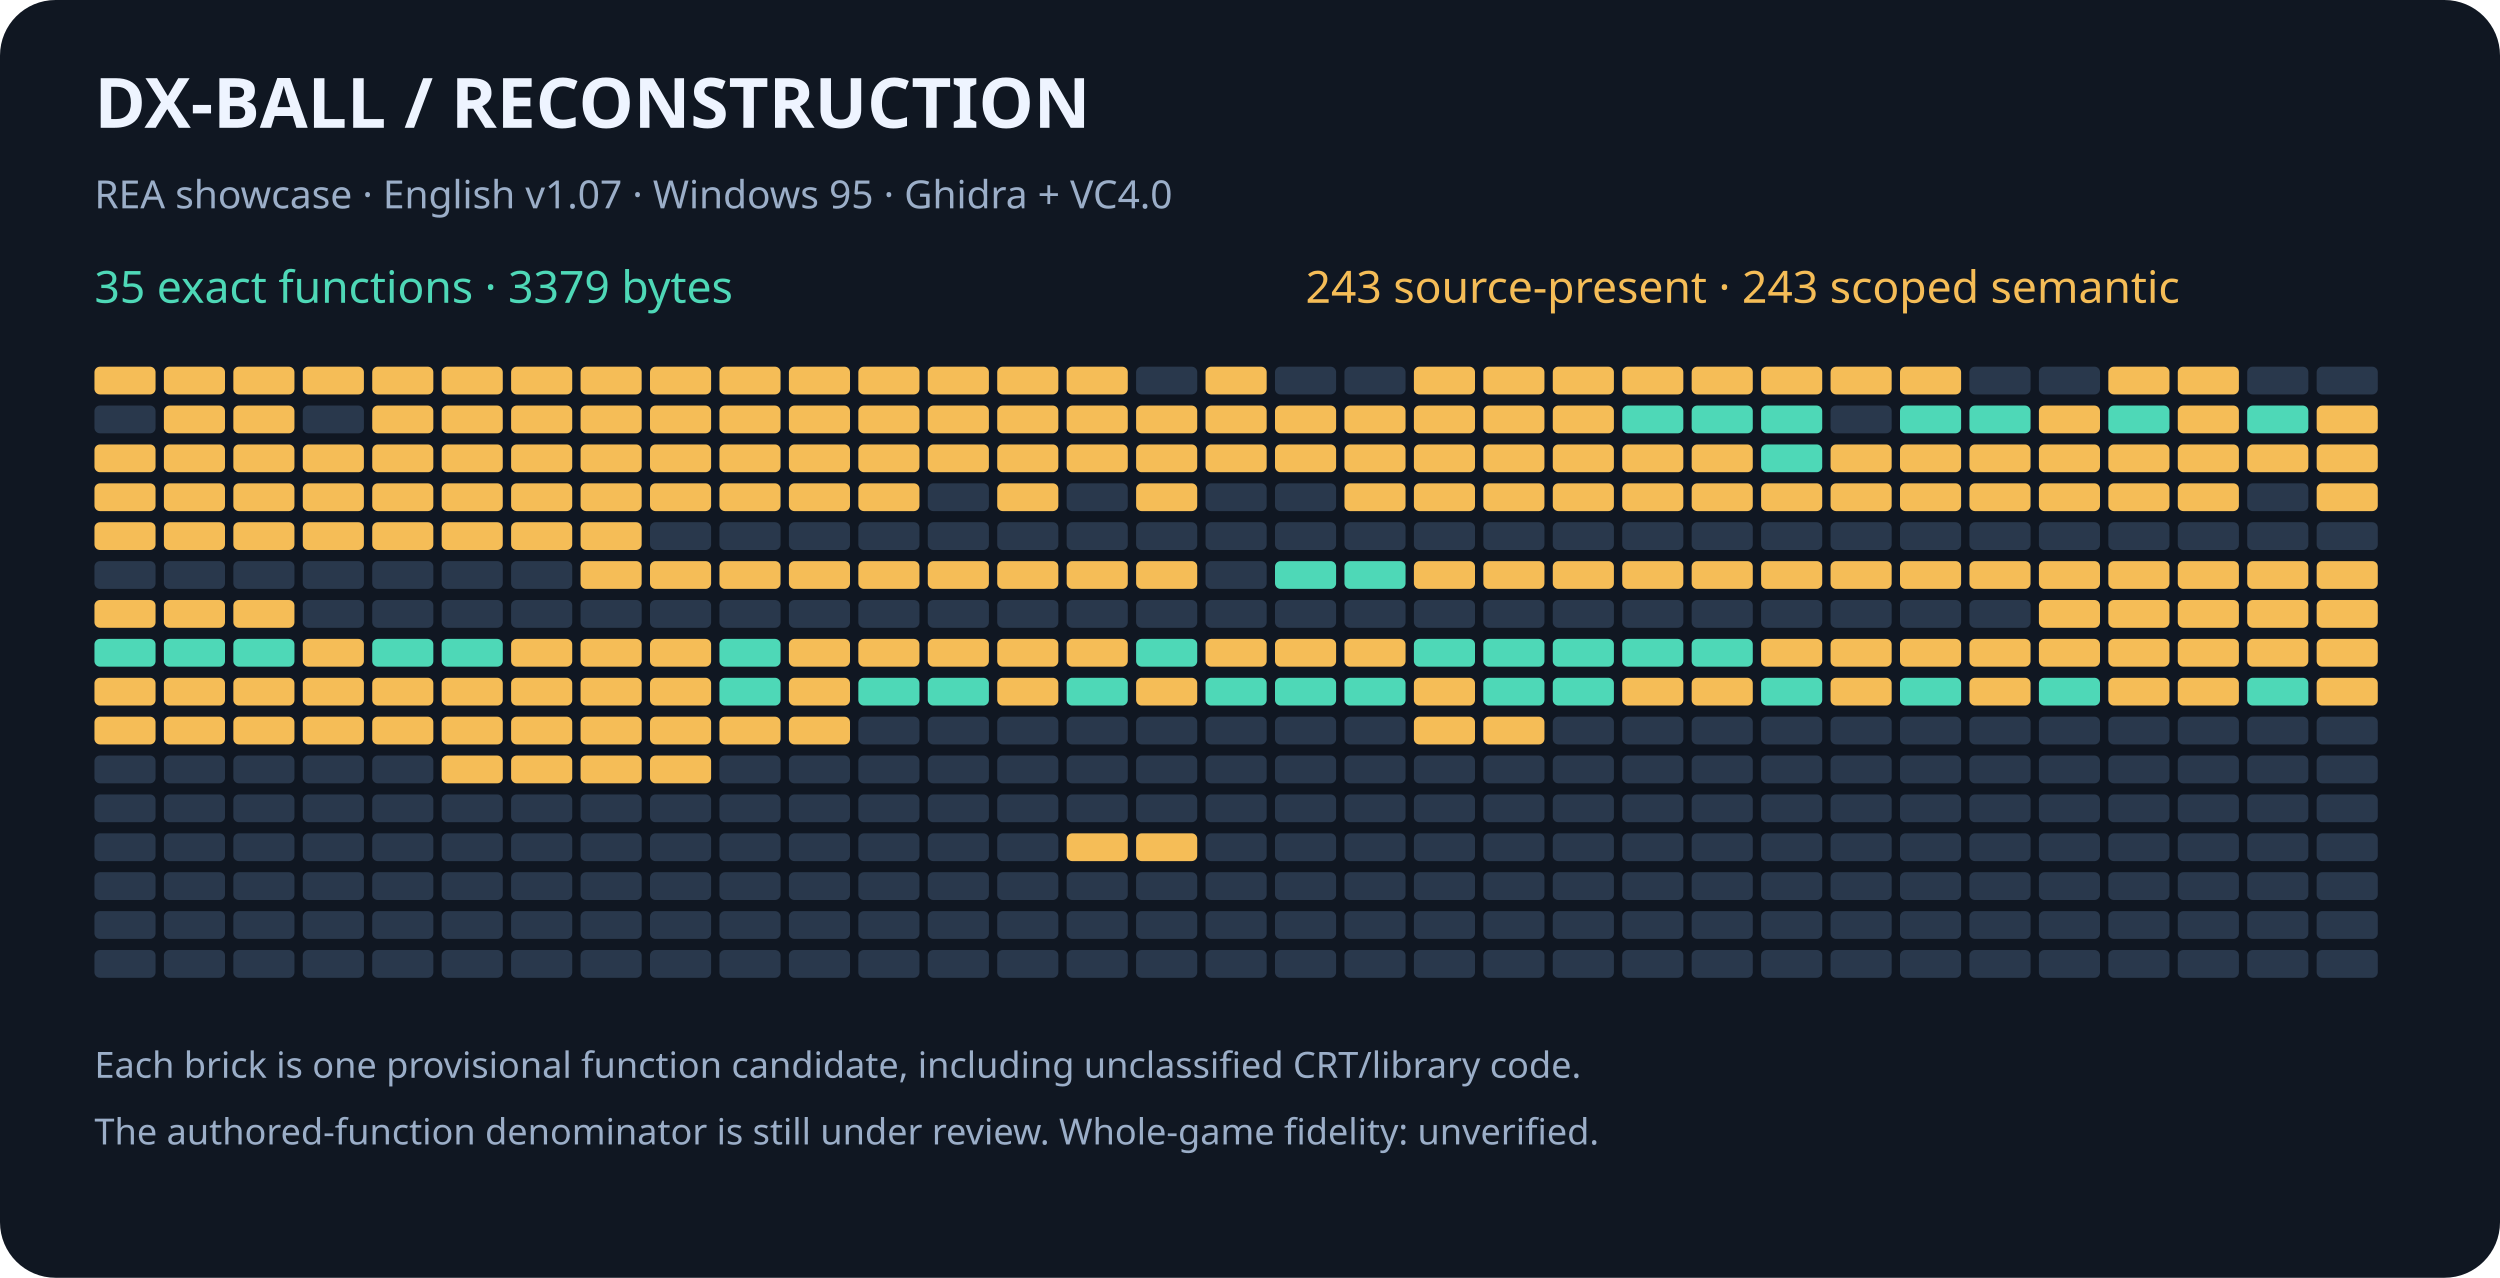
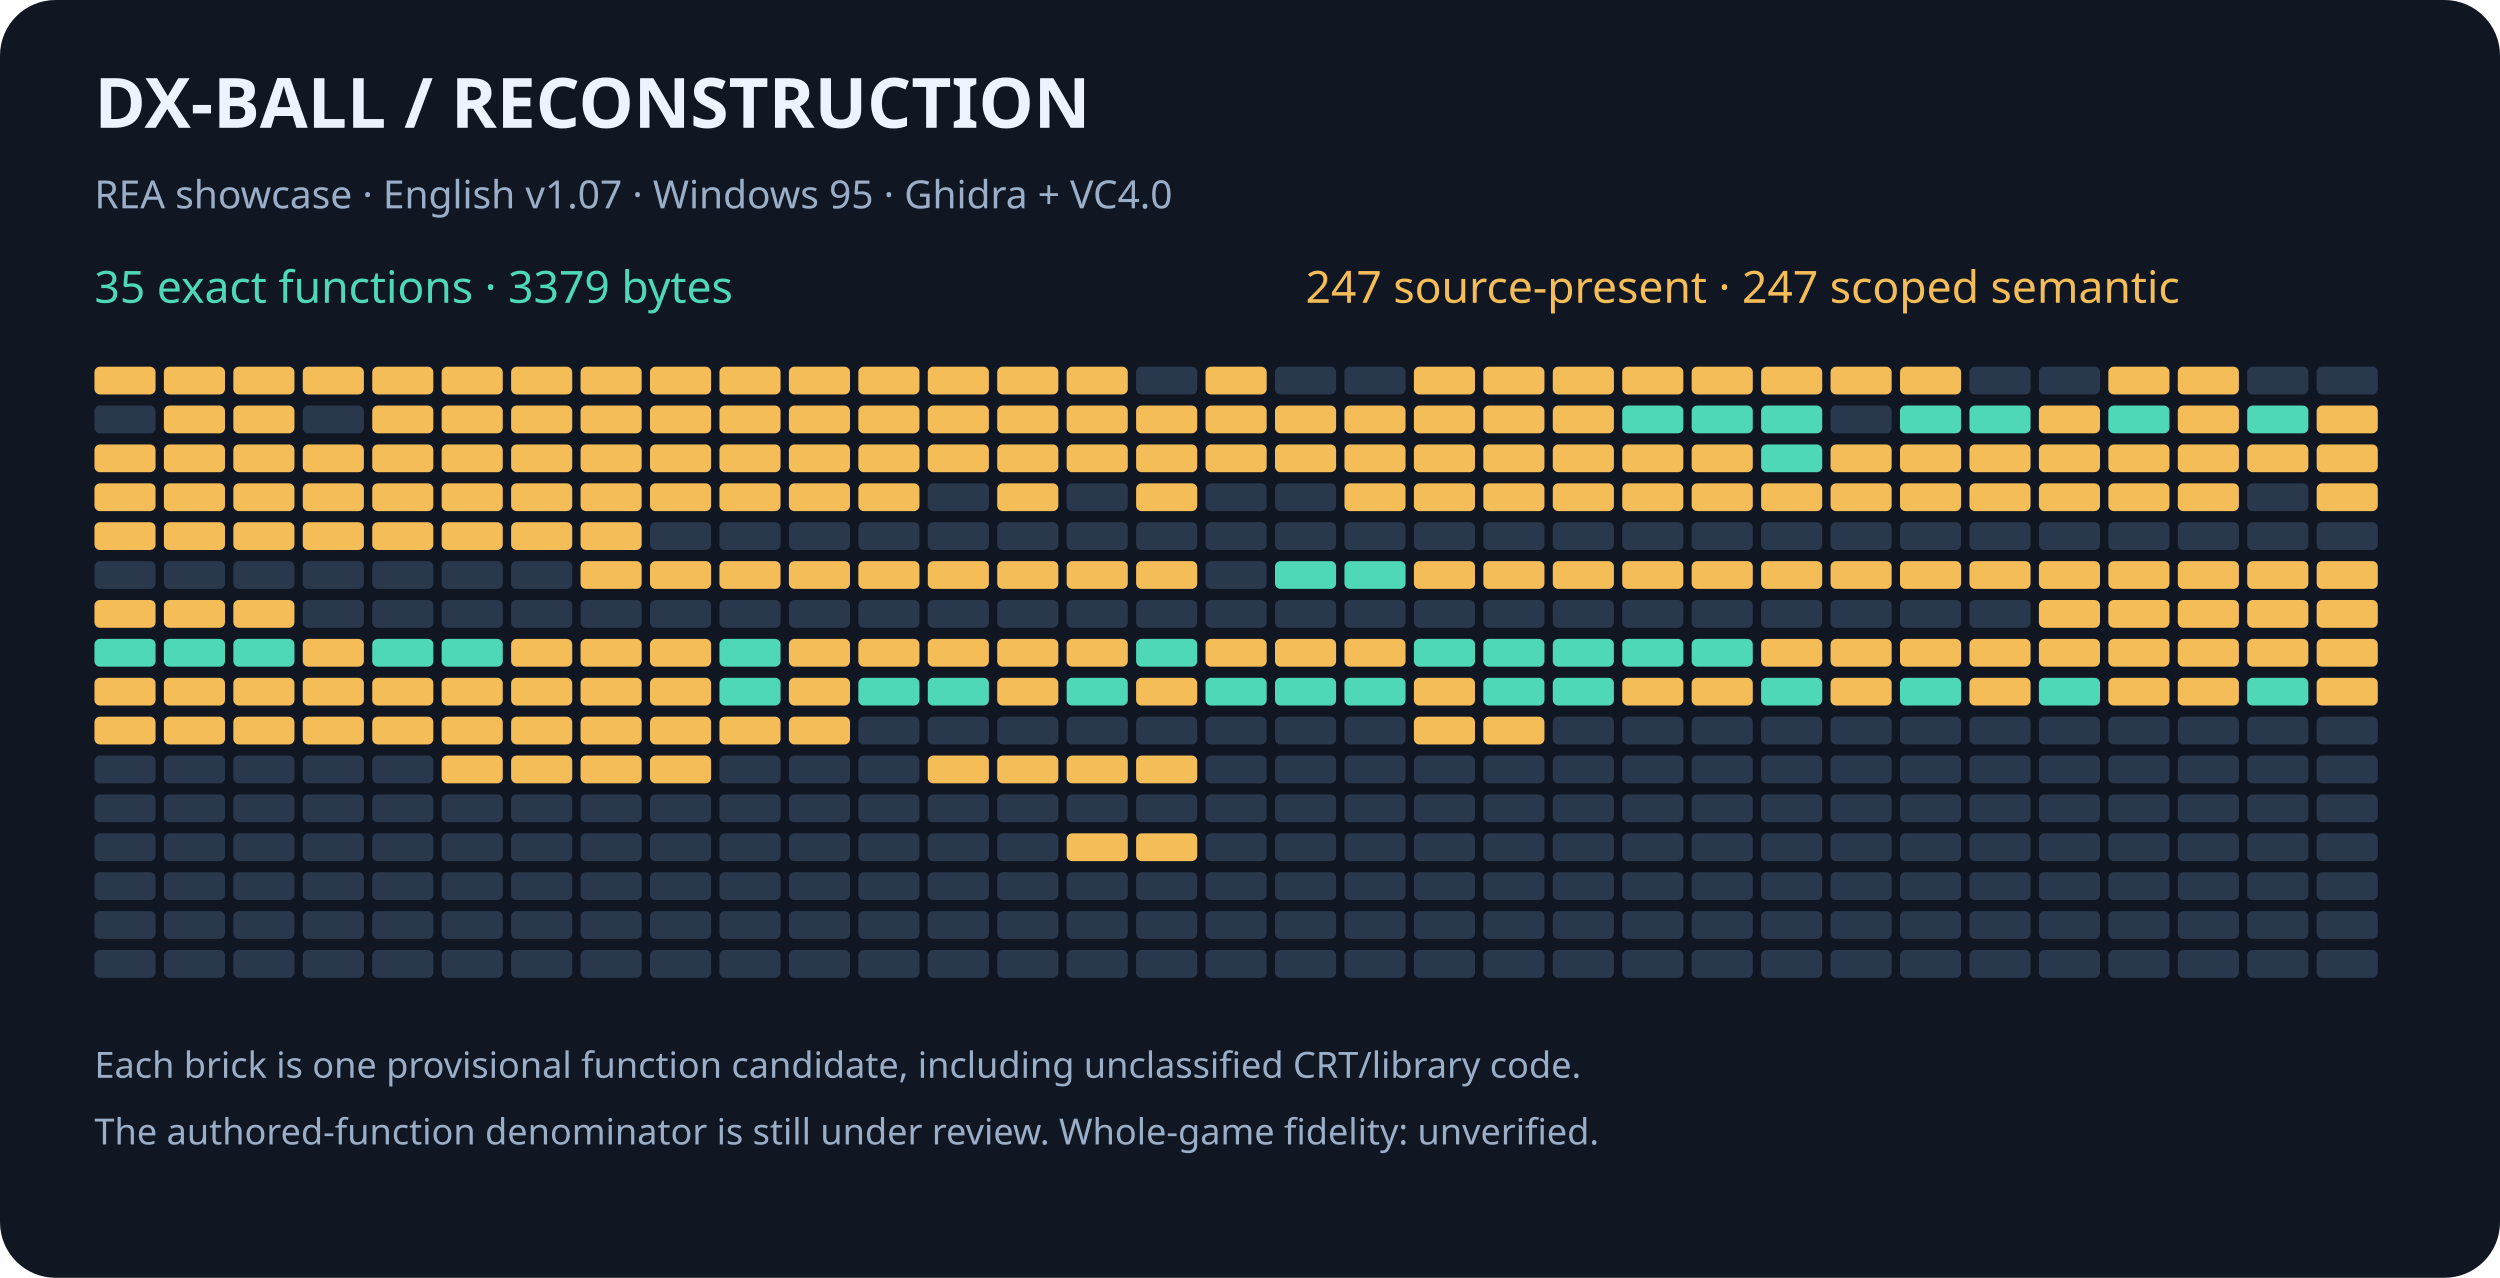
<svg xmlns="http://www.w3.org/2000/svg" width="900" height="460" viewBox="0 0 900 460" role="img" aria-labelledby="title desc">
  <rect width="900" height="460" rx="20" fill="#101722" />
  <g font-family="sans-serif">
    <text x="34" y="46" fill="#eef4ff" font-size="25" font-weight="bold">DX-BALL  /  RECONSTRUCTION</text>
    <text x="34" y="75" fill="#9baec8" font-size="14">REA showcase · English v1.07 · Windows 95 · Ghidra + VC4.0</text>
    <text x="34" y="109" fill="#4ed8b7" font-size="16">35 exact functions · 3379 bytes</text>
-     <text x="470" y="109" fill="#f5bd57" font-size="16">243 source-present · 243 scoped semantic</text>
+     <text x="470" y="109" fill="#f5bd57" font-size="16">247 source-present · 247 scoped semantic</text>
    <rect x="34" y="132" width="22" height="10" rx="2" fill="#f5bd57" />
    <rect x="59" y="132" width="22" height="10" rx="2" fill="#f5bd57" />
    <rect x="84" y="132" width="22" height="10" rx="2" fill="#f5bd57" />
    <rect x="109" y="132" width="22" height="10" rx="2" fill="#f5bd57" />
    <rect x="134" y="132" width="22" height="10" rx="2" fill="#f5bd57" />
    <rect x="159" y="132" width="22" height="10" rx="2" fill="#f5bd57" />
    <rect x="184" y="132" width="22" height="10" rx="2" fill="#f5bd57" />
    <rect x="209" y="132" width="22" height="10" rx="2" fill="#f5bd57" />
    <rect x="234" y="132" width="22" height="10" rx="2" fill="#f5bd57" />
    <rect x="259" y="132" width="22" height="10" rx="2" fill="#f5bd57" />
    <rect x="284" y="132" width="22" height="10" rx="2" fill="#f5bd57" />
    <rect x="309" y="132" width="22" height="10" rx="2" fill="#f5bd57" />
    <rect x="334" y="132" width="22" height="10" rx="2" fill="#f5bd57" />
    <rect x="359" y="132" width="22" height="10" rx="2" fill="#f5bd57" />
    <rect x="384" y="132" width="22" height="10" rx="2" fill="#f5bd57" />
    <rect x="409" y="132" width="22" height="10" rx="2" fill="#29384c" />
    <rect x="434" y="132" width="22" height="10" rx="2" fill="#f5bd57" />
    <rect x="459" y="132" width="22" height="10" rx="2" fill="#29384c" />
    <rect x="484" y="132" width="22" height="10" rx="2" fill="#29384c" />
    <rect x="509" y="132" width="22" height="10" rx="2" fill="#f5bd57" />
    <rect x="534" y="132" width="22" height="10" rx="2" fill="#f5bd57" />
    <rect x="559" y="132" width="22" height="10" rx="2" fill="#f5bd57" />
    <rect x="584" y="132" width="22" height="10" rx="2" fill="#f5bd57" />
    <rect x="609" y="132" width="22" height="10" rx="2" fill="#f5bd57" />
    <rect x="634" y="132" width="22" height="10" rx="2" fill="#f5bd57" />
    <rect x="659" y="132" width="22" height="10" rx="2" fill="#f5bd57" />
    <rect x="684" y="132" width="22" height="10" rx="2" fill="#f5bd57" />
    <rect x="709" y="132" width="22" height="10" rx="2" fill="#29384c" />
    <rect x="734" y="132" width="22" height="10" rx="2" fill="#29384c" />
    <rect x="759" y="132" width="22" height="10" rx="2" fill="#f5bd57" />
    <rect x="784" y="132" width="22" height="10" rx="2" fill="#f5bd57" />
    <rect x="809" y="132" width="22" height="10" rx="2" fill="#29384c" />
    <rect x="834" y="132" width="22" height="10" rx="2" fill="#29384c" />
    <rect x="34" y="146" width="22" height="10" rx="2" fill="#29384c" />
    <rect x="59" y="146" width="22" height="10" rx="2" fill="#f5bd57" />
    <rect x="84" y="146" width="22" height="10" rx="2" fill="#f5bd57" />
    <rect x="109" y="146" width="22" height="10" rx="2" fill="#29384c" />
    <rect x="134" y="146" width="22" height="10" rx="2" fill="#f5bd57" />
    <rect x="159" y="146" width="22" height="10" rx="2" fill="#f5bd57" />
    <rect x="184" y="146" width="22" height="10" rx="2" fill="#f5bd57" />
    <rect x="209" y="146" width="22" height="10" rx="2" fill="#f5bd57" />
    <rect x="234" y="146" width="22" height="10" rx="2" fill="#f5bd57" />
    <rect x="259" y="146" width="22" height="10" rx="2" fill="#f5bd57" />
    <rect x="284" y="146" width="22" height="10" rx="2" fill="#f5bd57" />
    <rect x="309" y="146" width="22" height="10" rx="2" fill="#f5bd57" />
    <rect x="334" y="146" width="22" height="10" rx="2" fill="#f5bd57" />
    <rect x="359" y="146" width="22" height="10" rx="2" fill="#f5bd57" />
    <rect x="384" y="146" width="22" height="10" rx="2" fill="#f5bd57" />
    <rect x="409" y="146" width="22" height="10" rx="2" fill="#f5bd57" />
    <rect x="434" y="146" width="22" height="10" rx="2" fill="#f5bd57" />
    <rect x="459" y="146" width="22" height="10" rx="2" fill="#f5bd57" />
    <rect x="484" y="146" width="22" height="10" rx="2" fill="#f5bd57" />
    <rect x="509" y="146" width="22" height="10" rx="2" fill="#f5bd57" />
    <rect x="534" y="146" width="22" height="10" rx="2" fill="#f5bd57" />
    <rect x="559" y="146" width="22" height="10" rx="2" fill="#f5bd57" />
    <rect x="584" y="146" width="22" height="10" rx="2" fill="#4ed8b7" />
    <rect x="609" y="146" width="22" height="10" rx="2" fill="#4ed8b7" />
    <rect x="634" y="146" width="22" height="10" rx="2" fill="#4ed8b7" />
    <rect x="659" y="146" width="22" height="10" rx="2" fill="#29384c" />
    <rect x="684" y="146" width="22" height="10" rx="2" fill="#4ed8b7" />
    <rect x="709" y="146" width="22" height="10" rx="2" fill="#4ed8b7" />
    <rect x="734" y="146" width="22" height="10" rx="2" fill="#f5bd57" />
    <rect x="759" y="146" width="22" height="10" rx="2" fill="#4ed8b7" />
    <rect x="784" y="146" width="22" height="10" rx="2" fill="#f5bd57" />
    <rect x="809" y="146" width="22" height="10" rx="2" fill="#4ed8b7" />
    <rect x="834" y="146" width="22" height="10" rx="2" fill="#f5bd57" />
    <rect x="34" y="160" width="22" height="10" rx="2" fill="#f5bd57" />
    <rect x="59" y="160" width="22" height="10" rx="2" fill="#f5bd57" />
    <rect x="84" y="160" width="22" height="10" rx="2" fill="#f5bd57" />
    <rect x="109" y="160" width="22" height="10" rx="2" fill="#f5bd57" />
    <rect x="134" y="160" width="22" height="10" rx="2" fill="#f5bd57" />
    <rect x="159" y="160" width="22" height="10" rx="2" fill="#f5bd57" />
    <rect x="184" y="160" width="22" height="10" rx="2" fill="#f5bd57" />
    <rect x="209" y="160" width="22" height="10" rx="2" fill="#f5bd57" />
    <rect x="234" y="160" width="22" height="10" rx="2" fill="#f5bd57" />
    <rect x="259" y="160" width="22" height="10" rx="2" fill="#f5bd57" />
    <rect x="284" y="160" width="22" height="10" rx="2" fill="#f5bd57" />
    <rect x="309" y="160" width="22" height="10" rx="2" fill="#f5bd57" />
    <rect x="334" y="160" width="22" height="10" rx="2" fill="#f5bd57" />
    <rect x="359" y="160" width="22" height="10" rx="2" fill="#f5bd57" />
    <rect x="384" y="160" width="22" height="10" rx="2" fill="#f5bd57" />
    <rect x="409" y="160" width="22" height="10" rx="2" fill="#f5bd57" />
    <rect x="434" y="160" width="22" height="10" rx="2" fill="#f5bd57" />
    <rect x="459" y="160" width="22" height="10" rx="2" fill="#f5bd57" />
    <rect x="484" y="160" width="22" height="10" rx="2" fill="#f5bd57" />
    <rect x="509" y="160" width="22" height="10" rx="2" fill="#f5bd57" />
    <rect x="534" y="160" width="22" height="10" rx="2" fill="#f5bd57" />
    <rect x="559" y="160" width="22" height="10" rx="2" fill="#f5bd57" />
    <rect x="584" y="160" width="22" height="10" rx="2" fill="#f5bd57" />
    <rect x="609" y="160" width="22" height="10" rx="2" fill="#f5bd57" />
    <rect x="634" y="160" width="22" height="10" rx="2" fill="#4ed8b7" />
    <rect x="659" y="160" width="22" height="10" rx="2" fill="#f5bd57" />
    <rect x="684" y="160" width="22" height="10" rx="2" fill="#f5bd57" />
    <rect x="709" y="160" width="22" height="10" rx="2" fill="#f5bd57" />
    <rect x="734" y="160" width="22" height="10" rx="2" fill="#f5bd57" />
    <rect x="759" y="160" width="22" height="10" rx="2" fill="#f5bd57" />
    <rect x="784" y="160" width="22" height="10" rx="2" fill="#f5bd57" />
    <rect x="809" y="160" width="22" height="10" rx="2" fill="#f5bd57" />
    <rect x="834" y="160" width="22" height="10" rx="2" fill="#f5bd57" />
    <rect x="34" y="174" width="22" height="10" rx="2" fill="#f5bd57" />
    <rect x="59" y="174" width="22" height="10" rx="2" fill="#f5bd57" />
    <rect x="84" y="174" width="22" height="10" rx="2" fill="#f5bd57" />
    <rect x="109" y="174" width="22" height="10" rx="2" fill="#f5bd57" />
    <rect x="134" y="174" width="22" height="10" rx="2" fill="#f5bd57" />
    <rect x="159" y="174" width="22" height="10" rx="2" fill="#f5bd57" />
    <rect x="184" y="174" width="22" height="10" rx="2" fill="#f5bd57" />
    <rect x="209" y="174" width="22" height="10" rx="2" fill="#f5bd57" />
    <rect x="234" y="174" width="22" height="10" rx="2" fill="#f5bd57" />
    <rect x="259" y="174" width="22" height="10" rx="2" fill="#f5bd57" />
    <rect x="284" y="174" width="22" height="10" rx="2" fill="#f5bd57" />
    <rect x="309" y="174" width="22" height="10" rx="2" fill="#f5bd57" />
    <rect x="334" y="174" width="22" height="10" rx="2" fill="#29384c" />
    <rect x="359" y="174" width="22" height="10" rx="2" fill="#f5bd57" />
    <rect x="384" y="174" width="22" height="10" rx="2" fill="#29384c" />
    <rect x="409" y="174" width="22" height="10" rx="2" fill="#f5bd57" />
    <rect x="434" y="174" width="22" height="10" rx="2" fill="#29384c" />
    <rect x="459" y="174" width="22" height="10" rx="2" fill="#29384c" />
    <rect x="484" y="174" width="22" height="10" rx="2" fill="#f5bd57" />
    <rect x="509" y="174" width="22" height="10" rx="2" fill="#f5bd57" />
    <rect x="534" y="174" width="22" height="10" rx="2" fill="#f5bd57" />
    <rect x="559" y="174" width="22" height="10" rx="2" fill="#f5bd57" />
    <rect x="584" y="174" width="22" height="10" rx="2" fill="#f5bd57" />
    <rect x="609" y="174" width="22" height="10" rx="2" fill="#f5bd57" />
    <rect x="634" y="174" width="22" height="10" rx="2" fill="#f5bd57" />
    <rect x="659" y="174" width="22" height="10" rx="2" fill="#f5bd57" />
    <rect x="684" y="174" width="22" height="10" rx="2" fill="#f5bd57" />
    <rect x="709" y="174" width="22" height="10" rx="2" fill="#f5bd57" />
    <rect x="734" y="174" width="22" height="10" rx="2" fill="#f5bd57" />
    <rect x="759" y="174" width="22" height="10" rx="2" fill="#f5bd57" />
    <rect x="784" y="174" width="22" height="10" rx="2" fill="#f5bd57" />
    <rect x="809" y="174" width="22" height="10" rx="2" fill="#29384c" />
    <rect x="834" y="174" width="22" height="10" rx="2" fill="#f5bd57" />
    <rect x="34" y="188" width="22" height="10" rx="2" fill="#f5bd57" />
    <rect x="59" y="188" width="22" height="10" rx="2" fill="#f5bd57" />
    <rect x="84" y="188" width="22" height="10" rx="2" fill="#f5bd57" />
    <rect x="109" y="188" width="22" height="10" rx="2" fill="#f5bd57" />
    <rect x="134" y="188" width="22" height="10" rx="2" fill="#f5bd57" />
    <rect x="159" y="188" width="22" height="10" rx="2" fill="#f5bd57" />
    <rect x="184" y="188" width="22" height="10" rx="2" fill="#f5bd57" />
    <rect x="209" y="188" width="22" height="10" rx="2" fill="#f5bd57" />
    <rect x="234" y="188" width="22" height="10" rx="2" fill="#29384c" />
    <rect x="259" y="188" width="22" height="10" rx="2" fill="#29384c" />
    <rect x="284" y="188" width="22" height="10" rx="2" fill="#29384c" />
    <rect x="309" y="188" width="22" height="10" rx="2" fill="#29384c" />
    <rect x="334" y="188" width="22" height="10" rx="2" fill="#29384c" />
    <rect x="359" y="188" width="22" height="10" rx="2" fill="#29384c" />
    <rect x="384" y="188" width="22" height="10" rx="2" fill="#29384c" />
    <rect x="409" y="188" width="22" height="10" rx="2" fill="#29384c" />
    <rect x="434" y="188" width="22" height="10" rx="2" fill="#29384c" />
    <rect x="459" y="188" width="22" height="10" rx="2" fill="#29384c" />
    <rect x="484" y="188" width="22" height="10" rx="2" fill="#29384c" />
    <rect x="509" y="188" width="22" height="10" rx="2" fill="#29384c" />
    <rect x="534" y="188" width="22" height="10" rx="2" fill="#29384c" />
    <rect x="559" y="188" width="22" height="10" rx="2" fill="#29384c" />
    <rect x="584" y="188" width="22" height="10" rx="2" fill="#29384c" />
    <rect x="609" y="188" width="22" height="10" rx="2" fill="#29384c" />
    <rect x="634" y="188" width="22" height="10" rx="2" fill="#29384c" />
    <rect x="659" y="188" width="22" height="10" rx="2" fill="#29384c" />
    <rect x="684" y="188" width="22" height="10" rx="2" fill="#29384c" />
    <rect x="709" y="188" width="22" height="10" rx="2" fill="#29384c" />
    <rect x="734" y="188" width="22" height="10" rx="2" fill="#29384c" />
    <rect x="759" y="188" width="22" height="10" rx="2" fill="#29384c" />
    <rect x="784" y="188" width="22" height="10" rx="2" fill="#29384c" />
    <rect x="809" y="188" width="22" height="10" rx="2" fill="#29384c" />
    <rect x="834" y="188" width="22" height="10" rx="2" fill="#29384c" />
    <rect x="34" y="202" width="22" height="10" rx="2" fill="#29384c" />
    <rect x="59" y="202" width="22" height="10" rx="2" fill="#29384c" />
    <rect x="84" y="202" width="22" height="10" rx="2" fill="#29384c" />
    <rect x="109" y="202" width="22" height="10" rx="2" fill="#29384c" />
    <rect x="134" y="202" width="22" height="10" rx="2" fill="#29384c" />
    <rect x="159" y="202" width="22" height="10" rx="2" fill="#29384c" />
    <rect x="184" y="202" width="22" height="10" rx="2" fill="#29384c" />
    <rect x="209" y="202" width="22" height="10" rx="2" fill="#f5bd57" />
    <rect x="234" y="202" width="22" height="10" rx="2" fill="#f5bd57" />
    <rect x="259" y="202" width="22" height="10" rx="2" fill="#f5bd57" />
    <rect x="284" y="202" width="22" height="10" rx="2" fill="#f5bd57" />
    <rect x="309" y="202" width="22" height="10" rx="2" fill="#f5bd57" />
    <rect x="334" y="202" width="22" height="10" rx="2" fill="#f5bd57" />
    <rect x="359" y="202" width="22" height="10" rx="2" fill="#f5bd57" />
    <rect x="384" y="202" width="22" height="10" rx="2" fill="#f5bd57" />
    <rect x="409" y="202" width="22" height="10" rx="2" fill="#f5bd57" />
    <rect x="434" y="202" width="22" height="10" rx="2" fill="#29384c" />
    <rect x="459" y="202" width="22" height="10" rx="2" fill="#4ed8b7" />
    <rect x="484" y="202" width="22" height="10" rx="2" fill="#4ed8b7" />
    <rect x="509" y="202" width="22" height="10" rx="2" fill="#f5bd57" />
    <rect x="534" y="202" width="22" height="10" rx="2" fill="#f5bd57" />
    <rect x="559" y="202" width="22" height="10" rx="2" fill="#f5bd57" />
    <rect x="584" y="202" width="22" height="10" rx="2" fill="#f5bd57" />
    <rect x="609" y="202" width="22" height="10" rx="2" fill="#f5bd57" />
    <rect x="634" y="202" width="22" height="10" rx="2" fill="#f5bd57" />
    <rect x="659" y="202" width="22" height="10" rx="2" fill="#f5bd57" />
    <rect x="684" y="202" width="22" height="10" rx="2" fill="#f5bd57" />
    <rect x="709" y="202" width="22" height="10" rx="2" fill="#f5bd57" />
    <rect x="734" y="202" width="22" height="10" rx="2" fill="#f5bd57" />
    <rect x="759" y="202" width="22" height="10" rx="2" fill="#f5bd57" />
    <rect x="784" y="202" width="22" height="10" rx="2" fill="#f5bd57" />
    <rect x="809" y="202" width="22" height="10" rx="2" fill="#f5bd57" />
    <rect x="834" y="202" width="22" height="10" rx="2" fill="#f5bd57" />
    <rect x="34" y="216" width="22" height="10" rx="2" fill="#f5bd57" />
    <rect x="59" y="216" width="22" height="10" rx="2" fill="#f5bd57" />
    <rect x="84" y="216" width="22" height="10" rx="2" fill="#f5bd57" />
    <rect x="109" y="216" width="22" height="10" rx="2" fill="#29384c" />
    <rect x="134" y="216" width="22" height="10" rx="2" fill="#29384c" />
    <rect x="159" y="216" width="22" height="10" rx="2" fill="#29384c" />
    <rect x="184" y="216" width="22" height="10" rx="2" fill="#29384c" />
    <rect x="209" y="216" width="22" height="10" rx="2" fill="#29384c" />
    <rect x="234" y="216" width="22" height="10" rx="2" fill="#29384c" />
    <rect x="259" y="216" width="22" height="10" rx="2" fill="#29384c" />
    <rect x="284" y="216" width="22" height="10" rx="2" fill="#29384c" />
    <rect x="309" y="216" width="22" height="10" rx="2" fill="#29384c" />
    <rect x="334" y="216" width="22" height="10" rx="2" fill="#29384c" />
    <rect x="359" y="216" width="22" height="10" rx="2" fill="#29384c" />
    <rect x="384" y="216" width="22" height="10" rx="2" fill="#29384c" />
    <rect x="409" y="216" width="22" height="10" rx="2" fill="#29384c" />
    <rect x="434" y="216" width="22" height="10" rx="2" fill="#29384c" />
    <rect x="459" y="216" width="22" height="10" rx="2" fill="#29384c" />
    <rect x="484" y="216" width="22" height="10" rx="2" fill="#29384c" />
    <rect x="509" y="216" width="22" height="10" rx="2" fill="#29384c" />
    <rect x="534" y="216" width="22" height="10" rx="2" fill="#29384c" />
    <rect x="559" y="216" width="22" height="10" rx="2" fill="#29384c" />
    <rect x="584" y="216" width="22" height="10" rx="2" fill="#29384c" />
    <rect x="609" y="216" width="22" height="10" rx="2" fill="#29384c" />
    <rect x="634" y="216" width="22" height="10" rx="2" fill="#29384c" />
    <rect x="659" y="216" width="22" height="10" rx="2" fill="#29384c" />
    <rect x="684" y="216" width="22" height="10" rx="2" fill="#29384c" />
    <rect x="709" y="216" width="22" height="10" rx="2" fill="#29384c" />
    <rect x="734" y="216" width="22" height="10" rx="2" fill="#f5bd57" />
    <rect x="759" y="216" width="22" height="10" rx="2" fill="#f5bd57" />
    <rect x="784" y="216" width="22" height="10" rx="2" fill="#f5bd57" />
    <rect x="809" y="216" width="22" height="10" rx="2" fill="#f5bd57" />
    <rect x="834" y="216" width="22" height="10" rx="2" fill="#f5bd57" />
    <rect x="34" y="230" width="22" height="10" rx="2" fill="#4ed8b7" />
    <rect x="59" y="230" width="22" height="10" rx="2" fill="#4ed8b7" />
    <rect x="84" y="230" width="22" height="10" rx="2" fill="#4ed8b7" />
    <rect x="109" y="230" width="22" height="10" rx="2" fill="#f5bd57" />
    <rect x="134" y="230" width="22" height="10" rx="2" fill="#4ed8b7" />
    <rect x="159" y="230" width="22" height="10" rx="2" fill="#4ed8b7" />
    <rect x="184" y="230" width="22" height="10" rx="2" fill="#f5bd57" />
    <rect x="209" y="230" width="22" height="10" rx="2" fill="#f5bd57" />
    <rect x="234" y="230" width="22" height="10" rx="2" fill="#f5bd57" />
    <rect x="259" y="230" width="22" height="10" rx="2" fill="#4ed8b7" />
    <rect x="284" y="230" width="22" height="10" rx="2" fill="#f5bd57" />
    <rect x="309" y="230" width="22" height="10" rx="2" fill="#f5bd57" />
    <rect x="334" y="230" width="22" height="10" rx="2" fill="#f5bd57" />
    <rect x="359" y="230" width="22" height="10" rx="2" fill="#f5bd57" />
    <rect x="384" y="230" width="22" height="10" rx="2" fill="#f5bd57" />
    <rect x="409" y="230" width="22" height="10" rx="2" fill="#4ed8b7" />
    <rect x="434" y="230" width="22" height="10" rx="2" fill="#f5bd57" />
    <rect x="459" y="230" width="22" height="10" rx="2" fill="#f5bd57" />
    <rect x="484" y="230" width="22" height="10" rx="2" fill="#f5bd57" />
    <rect x="509" y="230" width="22" height="10" rx="2" fill="#4ed8b7" />
    <rect x="534" y="230" width="22" height="10" rx="2" fill="#4ed8b7" />
    <rect x="559" y="230" width="22" height="10" rx="2" fill="#4ed8b7" />
    <rect x="584" y="230" width="22" height="10" rx="2" fill="#4ed8b7" />
    <rect x="609" y="230" width="22" height="10" rx="2" fill="#4ed8b7" />
    <rect x="634" y="230" width="22" height="10" rx="2" fill="#f5bd57" />
    <rect x="659" y="230" width="22" height="10" rx="2" fill="#f5bd57" />
    <rect x="684" y="230" width="22" height="10" rx="2" fill="#f5bd57" />
    <rect x="709" y="230" width="22" height="10" rx="2" fill="#f5bd57" />
    <rect x="734" y="230" width="22" height="10" rx="2" fill="#f5bd57" />
    <rect x="759" y="230" width="22" height="10" rx="2" fill="#f5bd57" />
    <rect x="784" y="230" width="22" height="10" rx="2" fill="#f5bd57" />
    <rect x="809" y="230" width="22" height="10" rx="2" fill="#f5bd57" />
    <rect x="834" y="230" width="22" height="10" rx="2" fill="#f5bd57" />
    <rect x="34" y="244" width="22" height="10" rx="2" fill="#f5bd57" />
    <rect x="59" y="244" width="22" height="10" rx="2" fill="#f5bd57" />
    <rect x="84" y="244" width="22" height="10" rx="2" fill="#f5bd57" />
    <rect x="109" y="244" width="22" height="10" rx="2" fill="#f5bd57" />
    <rect x="134" y="244" width="22" height="10" rx="2" fill="#f5bd57" />
    <rect x="159" y="244" width="22" height="10" rx="2" fill="#f5bd57" />
    <rect x="184" y="244" width="22" height="10" rx="2" fill="#f5bd57" />
    <rect x="209" y="244" width="22" height="10" rx="2" fill="#f5bd57" />
    <rect x="234" y="244" width="22" height="10" rx="2" fill="#f5bd57" />
    <rect x="259" y="244" width="22" height="10" rx="2" fill="#4ed8b7" />
    <rect x="284" y="244" width="22" height="10" rx="2" fill="#f5bd57" />
    <rect x="309" y="244" width="22" height="10" rx="2" fill="#4ed8b7" />
    <rect x="334" y="244" width="22" height="10" rx="2" fill="#4ed8b7" />
    <rect x="359" y="244" width="22" height="10" rx="2" fill="#f5bd57" />
    <rect x="384" y="244" width="22" height="10" rx="2" fill="#4ed8b7" />
    <rect x="409" y="244" width="22" height="10" rx="2" fill="#f5bd57" />
    <rect x="434" y="244" width="22" height="10" rx="2" fill="#4ed8b7" />
    <rect x="459" y="244" width="22" height="10" rx="2" fill="#4ed8b7" />
    <rect x="484" y="244" width="22" height="10" rx="2" fill="#4ed8b7" />
    <rect x="509" y="244" width="22" height="10" rx="2" fill="#f5bd57" />
    <rect x="534" y="244" width="22" height="10" rx="2" fill="#4ed8b7" />
    <rect x="559" y="244" width="22" height="10" rx="2" fill="#4ed8b7" />
    <rect x="584" y="244" width="22" height="10" rx="2" fill="#f5bd57" />
    <rect x="609" y="244" width="22" height="10" rx="2" fill="#f5bd57" />
    <rect x="634" y="244" width="22" height="10" rx="2" fill="#4ed8b7" />
    <rect x="659" y="244" width="22" height="10" rx="2" fill="#f5bd57" />
    <rect x="684" y="244" width="22" height="10" rx="2" fill="#4ed8b7" />
    <rect x="709" y="244" width="22" height="10" rx="2" fill="#f5bd57" />
    <rect x="734" y="244" width="22" height="10" rx="2" fill="#4ed8b7" />
    <rect x="759" y="244" width="22" height="10" rx="2" fill="#f5bd57" />
    <rect x="784" y="244" width="22" height="10" rx="2" fill="#f5bd57" />
    <rect x="809" y="244" width="22" height="10" rx="2" fill="#4ed8b7" />
    <rect x="834" y="244" width="22" height="10" rx="2" fill="#f5bd57" />
    <rect x="34" y="258" width="22" height="10" rx="2" fill="#f5bd57" />
    <rect x="59" y="258" width="22" height="10" rx="2" fill="#f5bd57" />
    <rect x="84" y="258" width="22" height="10" rx="2" fill="#f5bd57" />
    <rect x="109" y="258" width="22" height="10" rx="2" fill="#f5bd57" />
    <rect x="134" y="258" width="22" height="10" rx="2" fill="#f5bd57" />
    <rect x="159" y="258" width="22" height="10" rx="2" fill="#f5bd57" />
    <rect x="184" y="258" width="22" height="10" rx="2" fill="#f5bd57" />
    <rect x="209" y="258" width="22" height="10" rx="2" fill="#f5bd57" />
    <rect x="234" y="258" width="22" height="10" rx="2" fill="#f5bd57" />
    <rect x="259" y="258" width="22" height="10" rx="2" fill="#f5bd57" />
    <rect x="284" y="258" width="22" height="10" rx="2" fill="#f5bd57" />
    <rect x="309" y="258" width="22" height="10" rx="2" fill="#29384c" />
    <rect x="334" y="258" width="22" height="10" rx="2" fill="#29384c" />
    <rect x="359" y="258" width="22" height="10" rx="2" fill="#29384c" />
    <rect x="384" y="258" width="22" height="10" rx="2" fill="#29384c" />
    <rect x="409" y="258" width="22" height="10" rx="2" fill="#29384c" />
    <rect x="434" y="258" width="22" height="10" rx="2" fill="#29384c" />
    <rect x="459" y="258" width="22" height="10" rx="2" fill="#29384c" />
    <rect x="484" y="258" width="22" height="10" rx="2" fill="#29384c" />
    <rect x="509" y="258" width="22" height="10" rx="2" fill="#f5bd57" />
    <rect x="534" y="258" width="22" height="10" rx="2" fill="#f5bd57" />
    <rect x="559" y="258" width="22" height="10" rx="2" fill="#29384c" />
    <rect x="584" y="258" width="22" height="10" rx="2" fill="#29384c" />
    <rect x="609" y="258" width="22" height="10" rx="2" fill="#29384c" />
    <rect x="634" y="258" width="22" height="10" rx="2" fill="#29384c" />
    <rect x="659" y="258" width="22" height="10" rx="2" fill="#29384c" />
    <rect x="684" y="258" width="22" height="10" rx="2" fill="#29384c" />
    <rect x="709" y="258" width="22" height="10" rx="2" fill="#29384c" />
    <rect x="734" y="258" width="22" height="10" rx="2" fill="#29384c" />
    <rect x="759" y="258" width="22" height="10" rx="2" fill="#29384c" />
    <rect x="784" y="258" width="22" height="10" rx="2" fill="#29384c" />
    <rect x="809" y="258" width="22" height="10" rx="2" fill="#29384c" />
    <rect x="834" y="258" width="22" height="10" rx="2" fill="#29384c" />
    <rect x="34" y="272" width="22" height="10" rx="2" fill="#29384c" />
    <rect x="59" y="272" width="22" height="10" rx="2" fill="#29384c" />
    <rect x="84" y="272" width="22" height="10" rx="2" fill="#29384c" />
    <rect x="109" y="272" width="22" height="10" rx="2" fill="#29384c" />
    <rect x="134" y="272" width="22" height="10" rx="2" fill="#29384c" />
    <rect x="159" y="272" width="22" height="10" rx="2" fill="#f5bd57" />
    <rect x="184" y="272" width="22" height="10" rx="2" fill="#f5bd57" />
    <rect x="209" y="272" width="22" height="10" rx="2" fill="#f5bd57" />
    <rect x="234" y="272" width="22" height="10" rx="2" fill="#f5bd57" />
    <rect x="259" y="272" width="22" height="10" rx="2" fill="#29384c" />
    <rect x="284" y="272" width="22" height="10" rx="2" fill="#29384c" />
    <rect x="309" y="272" width="22" height="10" rx="2" fill="#29384c" />
-     <rect x="334" y="272" width="22" height="10" rx="2" fill="#29384c" />
-     <rect x="359" y="272" width="22" height="10" rx="2" fill="#29384c" />
-     <rect x="384" y="272" width="22" height="10" rx="2" fill="#29384c" />
-     <rect x="409" y="272" width="22" height="10" rx="2" fill="#29384c" />
+     <rect x="334" y="272" width="22" height="10" rx="2" fill="#f5bd57" />
+     <rect x="359" y="272" width="22" height="10" rx="2" fill="#f5bd57" />
+     <rect x="384" y="272" width="22" height="10" rx="2" fill="#f5bd57" />
+     <rect x="409" y="272" width="22" height="10" rx="2" fill="#f5bd57" />
    <rect x="434" y="272" width="22" height="10" rx="2" fill="#29384c" />
    <rect x="459" y="272" width="22" height="10" rx="2" fill="#29384c" />
    <rect x="484" y="272" width="22" height="10" rx="2" fill="#29384c" />
    <rect x="509" y="272" width="22" height="10" rx="2" fill="#29384c" />
    <rect x="534" y="272" width="22" height="10" rx="2" fill="#29384c" />
    <rect x="559" y="272" width="22" height="10" rx="2" fill="#29384c" />
    <rect x="584" y="272" width="22" height="10" rx="2" fill="#29384c" />
    <rect x="609" y="272" width="22" height="10" rx="2" fill="#29384c" />
    <rect x="634" y="272" width="22" height="10" rx="2" fill="#29384c" />
    <rect x="659" y="272" width="22" height="10" rx="2" fill="#29384c" />
    <rect x="684" y="272" width="22" height="10" rx="2" fill="#29384c" />
    <rect x="709" y="272" width="22" height="10" rx="2" fill="#29384c" />
    <rect x="734" y="272" width="22" height="10" rx="2" fill="#29384c" />
    <rect x="759" y="272" width="22" height="10" rx="2" fill="#29384c" />
    <rect x="784" y="272" width="22" height="10" rx="2" fill="#29384c" />
    <rect x="809" y="272" width="22" height="10" rx="2" fill="#29384c" />
    <rect x="834" y="272" width="22" height="10" rx="2" fill="#29384c" />
    <rect x="34" y="286" width="22" height="10" rx="2" fill="#29384c" />
    <rect x="59" y="286" width="22" height="10" rx="2" fill="#29384c" />
    <rect x="84" y="286" width="22" height="10" rx="2" fill="#29384c" />
    <rect x="109" y="286" width="22" height="10" rx="2" fill="#29384c" />
    <rect x="134" y="286" width="22" height="10" rx="2" fill="#29384c" />
    <rect x="159" y="286" width="22" height="10" rx="2" fill="#29384c" />
    <rect x="184" y="286" width="22" height="10" rx="2" fill="#29384c" />
    <rect x="209" y="286" width="22" height="10" rx="2" fill="#29384c" />
    <rect x="234" y="286" width="22" height="10" rx="2" fill="#29384c" />
    <rect x="259" y="286" width="22" height="10" rx="2" fill="#29384c" />
    <rect x="284" y="286" width="22" height="10" rx="2" fill="#29384c" />
    <rect x="309" y="286" width="22" height="10" rx="2" fill="#29384c" />
    <rect x="334" y="286" width="22" height="10" rx="2" fill="#29384c" />
    <rect x="359" y="286" width="22" height="10" rx="2" fill="#29384c" />
    <rect x="384" y="286" width="22" height="10" rx="2" fill="#29384c" />
    <rect x="409" y="286" width="22" height="10" rx="2" fill="#29384c" />
    <rect x="434" y="286" width="22" height="10" rx="2" fill="#29384c" />
    <rect x="459" y="286" width="22" height="10" rx="2" fill="#29384c" />
    <rect x="484" y="286" width="22" height="10" rx="2" fill="#29384c" />
    <rect x="509" y="286" width="22" height="10" rx="2" fill="#29384c" />
    <rect x="534" y="286" width="22" height="10" rx="2" fill="#29384c" />
    <rect x="559" y="286" width="22" height="10" rx="2" fill="#29384c" />
    <rect x="584" y="286" width="22" height="10" rx="2" fill="#29384c" />
    <rect x="609" y="286" width="22" height="10" rx="2" fill="#29384c" />
    <rect x="634" y="286" width="22" height="10" rx="2" fill="#29384c" />
    <rect x="659" y="286" width="22" height="10" rx="2" fill="#29384c" />
    <rect x="684" y="286" width="22" height="10" rx="2" fill="#29384c" />
    <rect x="709" y="286" width="22" height="10" rx="2" fill="#29384c" />
    <rect x="734" y="286" width="22" height="10" rx="2" fill="#29384c" />
    <rect x="759" y="286" width="22" height="10" rx="2" fill="#29384c" />
    <rect x="784" y="286" width="22" height="10" rx="2" fill="#29384c" />
    <rect x="809" y="286" width="22" height="10" rx="2" fill="#29384c" />
    <rect x="834" y="286" width="22" height="10" rx="2" fill="#29384c" />
    <rect x="34" y="300" width="22" height="10" rx="2" fill="#29384c" />
    <rect x="59" y="300" width="22" height="10" rx="2" fill="#29384c" />
    <rect x="84" y="300" width="22" height="10" rx="2" fill="#29384c" />
    <rect x="109" y="300" width="22" height="10" rx="2" fill="#29384c" />
    <rect x="134" y="300" width="22" height="10" rx="2" fill="#29384c" />
    <rect x="159" y="300" width="22" height="10" rx="2" fill="#29384c" />
    <rect x="184" y="300" width="22" height="10" rx="2" fill="#29384c" />
    <rect x="209" y="300" width="22" height="10" rx="2" fill="#29384c" />
    <rect x="234" y="300" width="22" height="10" rx="2" fill="#29384c" />
    <rect x="259" y="300" width="22" height="10" rx="2" fill="#29384c" />
    <rect x="284" y="300" width="22" height="10" rx="2" fill="#29384c" />
    <rect x="309" y="300" width="22" height="10" rx="2" fill="#29384c" />
    <rect x="334" y="300" width="22" height="10" rx="2" fill="#29384c" />
    <rect x="359" y="300" width="22" height="10" rx="2" fill="#29384c" />
    <rect x="384" y="300" width="22" height="10" rx="2" fill="#f5bd57" />
    <rect x="409" y="300" width="22" height="10" rx="2" fill="#f5bd57" />
    <rect x="434" y="300" width="22" height="10" rx="2" fill="#29384c" />
    <rect x="459" y="300" width="22" height="10" rx="2" fill="#29384c" />
    <rect x="484" y="300" width="22" height="10" rx="2" fill="#29384c" />
    <rect x="509" y="300" width="22" height="10" rx="2" fill="#29384c" />
    <rect x="534" y="300" width="22" height="10" rx="2" fill="#29384c" />
    <rect x="559" y="300" width="22" height="10" rx="2" fill="#29384c" />
    <rect x="584" y="300" width="22" height="10" rx="2" fill="#29384c" />
    <rect x="609" y="300" width="22" height="10" rx="2" fill="#29384c" />
    <rect x="634" y="300" width="22" height="10" rx="2" fill="#29384c" />
    <rect x="659" y="300" width="22" height="10" rx="2" fill="#29384c" />
    <rect x="684" y="300" width="22" height="10" rx="2" fill="#29384c" />
    <rect x="709" y="300" width="22" height="10" rx="2" fill="#29384c" />
    <rect x="734" y="300" width="22" height="10" rx="2" fill="#29384c" />
    <rect x="759" y="300" width="22" height="10" rx="2" fill="#29384c" />
    <rect x="784" y="300" width="22" height="10" rx="2" fill="#29384c" />
    <rect x="809" y="300" width="22" height="10" rx="2" fill="#29384c" />
    <rect x="834" y="300" width="22" height="10" rx="2" fill="#29384c" />
    <rect x="34" y="314" width="22" height="10" rx="2" fill="#29384c" />
    <rect x="59" y="314" width="22" height="10" rx="2" fill="#29384c" />
    <rect x="84" y="314" width="22" height="10" rx="2" fill="#29384c" />
    <rect x="109" y="314" width="22" height="10" rx="2" fill="#29384c" />
    <rect x="134" y="314" width="22" height="10" rx="2" fill="#29384c" />
    <rect x="159" y="314" width="22" height="10" rx="2" fill="#29384c" />
    <rect x="184" y="314" width="22" height="10" rx="2" fill="#29384c" />
    <rect x="209" y="314" width="22" height="10" rx="2" fill="#29384c" />
    <rect x="234" y="314" width="22" height="10" rx="2" fill="#29384c" />
    <rect x="259" y="314" width="22" height="10" rx="2" fill="#29384c" />
    <rect x="284" y="314" width="22" height="10" rx="2" fill="#29384c" />
    <rect x="309" y="314" width="22" height="10" rx="2" fill="#29384c" />
    <rect x="334" y="314" width="22" height="10" rx="2" fill="#29384c" />
    <rect x="359" y="314" width="22" height="10" rx="2" fill="#29384c" />
    <rect x="384" y="314" width="22" height="10" rx="2" fill="#29384c" />
    <rect x="409" y="314" width="22" height="10" rx="2" fill="#29384c" />
    <rect x="434" y="314" width="22" height="10" rx="2" fill="#29384c" />
    <rect x="459" y="314" width="22" height="10" rx="2" fill="#29384c" />
    <rect x="484" y="314" width="22" height="10" rx="2" fill="#29384c" />
    <rect x="509" y="314" width="22" height="10" rx="2" fill="#29384c" />
    <rect x="534" y="314" width="22" height="10" rx="2" fill="#29384c" />
    <rect x="559" y="314" width="22" height="10" rx="2" fill="#29384c" />
    <rect x="584" y="314" width="22" height="10" rx="2" fill="#29384c" />
    <rect x="609" y="314" width="22" height="10" rx="2" fill="#29384c" />
    <rect x="634" y="314" width="22" height="10" rx="2" fill="#29384c" />
    <rect x="659" y="314" width="22" height="10" rx="2" fill="#29384c" />
    <rect x="684" y="314" width="22" height="10" rx="2" fill="#29384c" />
    <rect x="709" y="314" width="22" height="10" rx="2" fill="#29384c" />
    <rect x="734" y="314" width="22" height="10" rx="2" fill="#29384c" />
    <rect x="759" y="314" width="22" height="10" rx="2" fill="#29384c" />
    <rect x="784" y="314" width="22" height="10" rx="2" fill="#29384c" />
    <rect x="809" y="314" width="22" height="10" rx="2" fill="#29384c" />
    <rect x="834" y="314" width="22" height="10" rx="2" fill="#29384c" />
    <rect x="34" y="328" width="22" height="10" rx="2" fill="#29384c" />
    <rect x="59" y="328" width="22" height="10" rx="2" fill="#29384c" />
    <rect x="84" y="328" width="22" height="10" rx="2" fill="#29384c" />
    <rect x="109" y="328" width="22" height="10" rx="2" fill="#29384c" />
    <rect x="134" y="328" width="22" height="10" rx="2" fill="#29384c" />
    <rect x="159" y="328" width="22" height="10" rx="2" fill="#29384c" />
    <rect x="184" y="328" width="22" height="10" rx="2" fill="#29384c" />
    <rect x="209" y="328" width="22" height="10" rx="2" fill="#29384c" />
    <rect x="234" y="328" width="22" height="10" rx="2" fill="#29384c" />
    <rect x="259" y="328" width="22" height="10" rx="2" fill="#29384c" />
    <rect x="284" y="328" width="22" height="10" rx="2" fill="#29384c" />
    <rect x="309" y="328" width="22" height="10" rx="2" fill="#29384c" />
    <rect x="334" y="328" width="22" height="10" rx="2" fill="#29384c" />
    <rect x="359" y="328" width="22" height="10" rx="2" fill="#29384c" />
    <rect x="384" y="328" width="22" height="10" rx="2" fill="#29384c" />
    <rect x="409" y="328" width="22" height="10" rx="2" fill="#29384c" />
    <rect x="434" y="328" width="22" height="10" rx="2" fill="#29384c" />
    <rect x="459" y="328" width="22" height="10" rx="2" fill="#29384c" />
    <rect x="484" y="328" width="22" height="10" rx="2" fill="#29384c" />
    <rect x="509" y="328" width="22" height="10" rx="2" fill="#29384c" />
    <rect x="534" y="328" width="22" height="10" rx="2" fill="#29384c" />
    <rect x="559" y="328" width="22" height="10" rx="2" fill="#29384c" />
    <rect x="584" y="328" width="22" height="10" rx="2" fill="#29384c" />
    <rect x="609" y="328" width="22" height="10" rx="2" fill="#29384c" />
    <rect x="634" y="328" width="22" height="10" rx="2" fill="#29384c" />
    <rect x="659" y="328" width="22" height="10" rx="2" fill="#29384c" />
    <rect x="684" y="328" width="22" height="10" rx="2" fill="#29384c" />
    <rect x="709" y="328" width="22" height="10" rx="2" fill="#29384c" />
    <rect x="734" y="328" width="22" height="10" rx="2" fill="#29384c" />
    <rect x="759" y="328" width="22" height="10" rx="2" fill="#29384c" />
    <rect x="784" y="328" width="22" height="10" rx="2" fill="#29384c" />
    <rect x="809" y="328" width="22" height="10" rx="2" fill="#29384c" />
    <rect x="834" y="328" width="22" height="10" rx="2" fill="#29384c" />
    <rect x="34" y="342" width="22" height="10" rx="2" fill="#29384c" />
    <rect x="59" y="342" width="22" height="10" rx="2" fill="#29384c" />
    <rect x="84" y="342" width="22" height="10" rx="2" fill="#29384c" />
    <rect x="109" y="342" width="22" height="10" rx="2" fill="#29384c" />
    <rect x="134" y="342" width="22" height="10" rx="2" fill="#29384c" />
    <rect x="159" y="342" width="22" height="10" rx="2" fill="#29384c" />
    <rect x="184" y="342" width="22" height="10" rx="2" fill="#29384c" />
    <rect x="209" y="342" width="22" height="10" rx="2" fill="#29384c" />
    <rect x="234" y="342" width="22" height="10" rx="2" fill="#29384c" />
    <rect x="259" y="342" width="22" height="10" rx="2" fill="#29384c" />
    <rect x="284" y="342" width="22" height="10" rx="2" fill="#29384c" />
    <rect x="309" y="342" width="22" height="10" rx="2" fill="#29384c" />
    <rect x="334" y="342" width="22" height="10" rx="2" fill="#29384c" />
    <rect x="359" y="342" width="22" height="10" rx="2" fill="#29384c" />
    <rect x="384" y="342" width="22" height="10" rx="2" fill="#29384c" />
    <rect x="409" y="342" width="22" height="10" rx="2" fill="#29384c" />
    <rect x="434" y="342" width="22" height="10" rx="2" fill="#29384c" />
    <rect x="459" y="342" width="22" height="10" rx="2" fill="#29384c" />
    <rect x="484" y="342" width="22" height="10" rx="2" fill="#29384c" />
    <rect x="509" y="342" width="22" height="10" rx="2" fill="#29384c" />
    <rect x="534" y="342" width="22" height="10" rx="2" fill="#29384c" />
    <rect x="559" y="342" width="22" height="10" rx="2" fill="#29384c" />
    <rect x="584" y="342" width="22" height="10" rx="2" fill="#29384c" />
    <rect x="609" y="342" width="22" height="10" rx="2" fill="#29384c" />
    <rect x="634" y="342" width="22" height="10" rx="2" fill="#29384c" />
    <rect x="659" y="342" width="22" height="10" rx="2" fill="#29384c" />
    <rect x="684" y="342" width="22" height="10" rx="2" fill="#29384c" />
    <rect x="709" y="342" width="22" height="10" rx="2" fill="#29384c" />
    <rect x="734" y="342" width="22" height="10" rx="2" fill="#29384c" />
    <rect x="759" y="342" width="22" height="10" rx="2" fill="#29384c" />
    <rect x="784" y="342" width="22" height="10" rx="2" fill="#29384c" />
    <rect x="809" y="342" width="22" height="10" rx="2" fill="#29384c" />
    <rect x="834" y="342" width="22" height="10" rx="2" fill="#29384c" />
    <text x="34" y="388" fill="#9baec8" font-size="13">Each brick is one provisional function candidate, including unclassified CRT/library code.</text>
    <text x="34" y="412" fill="#9baec8" font-size="13">The authored-function denominator is still under review. Whole-game fidelity: unverified.</text>
  </g>
</svg>
